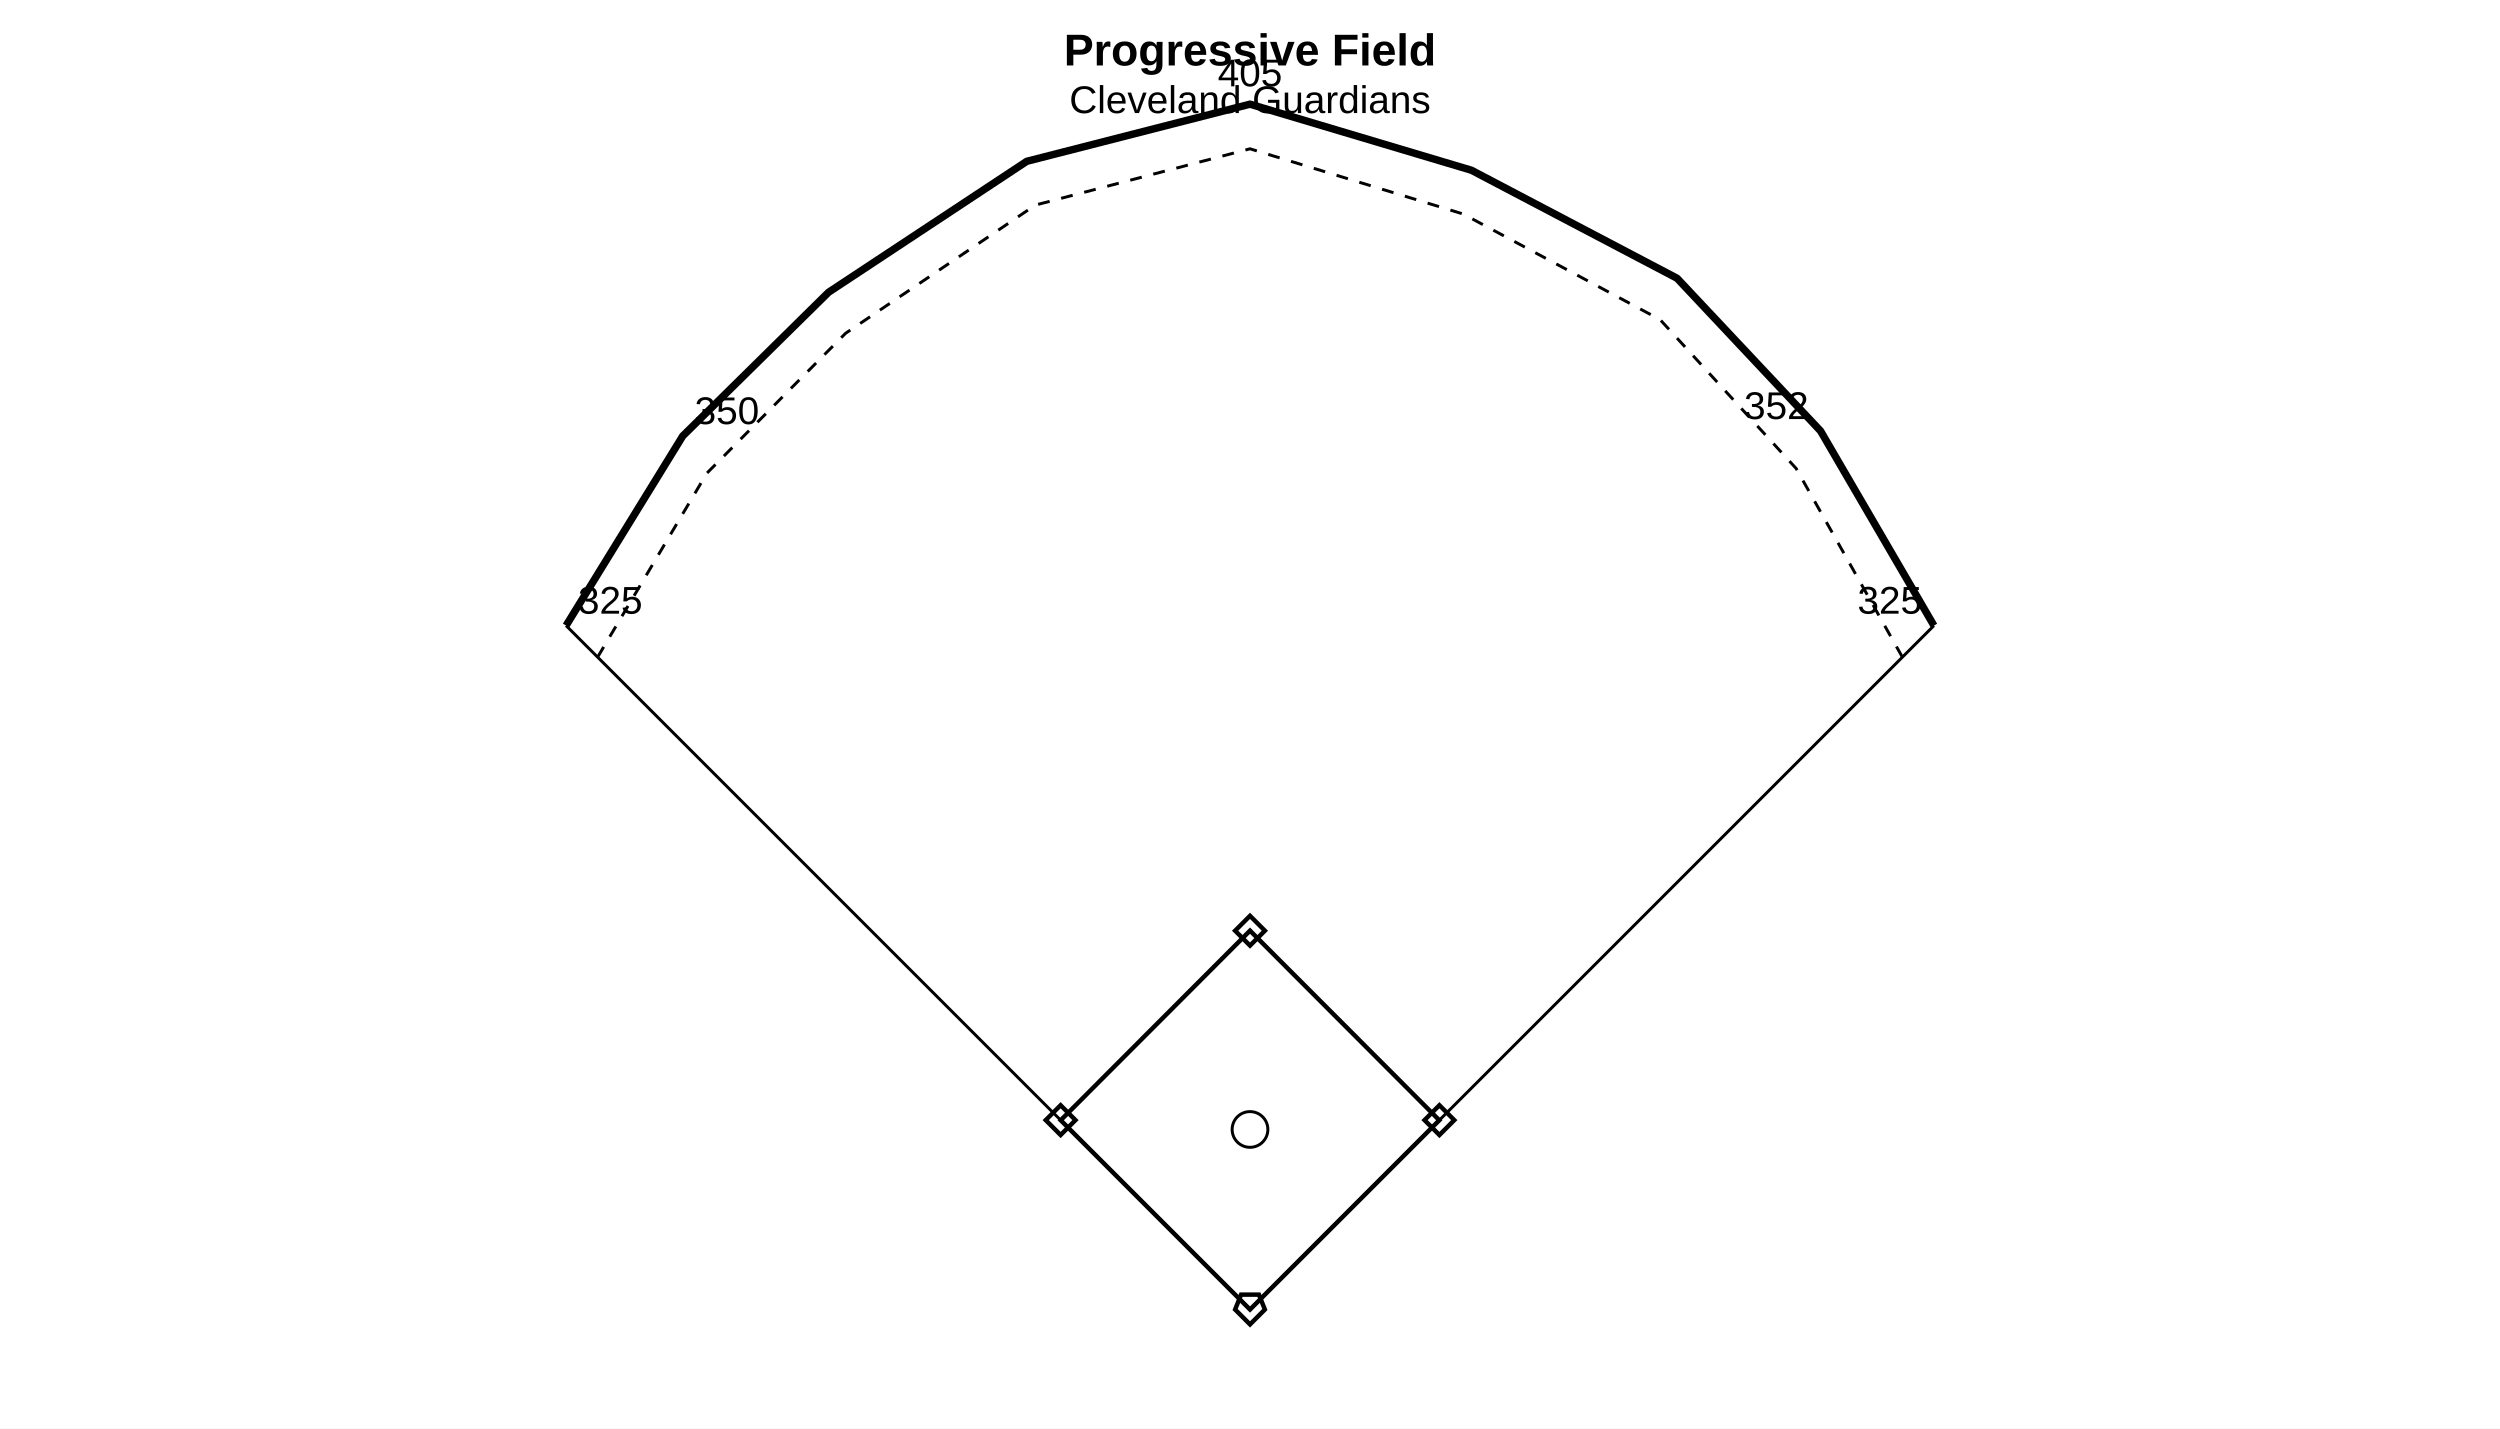
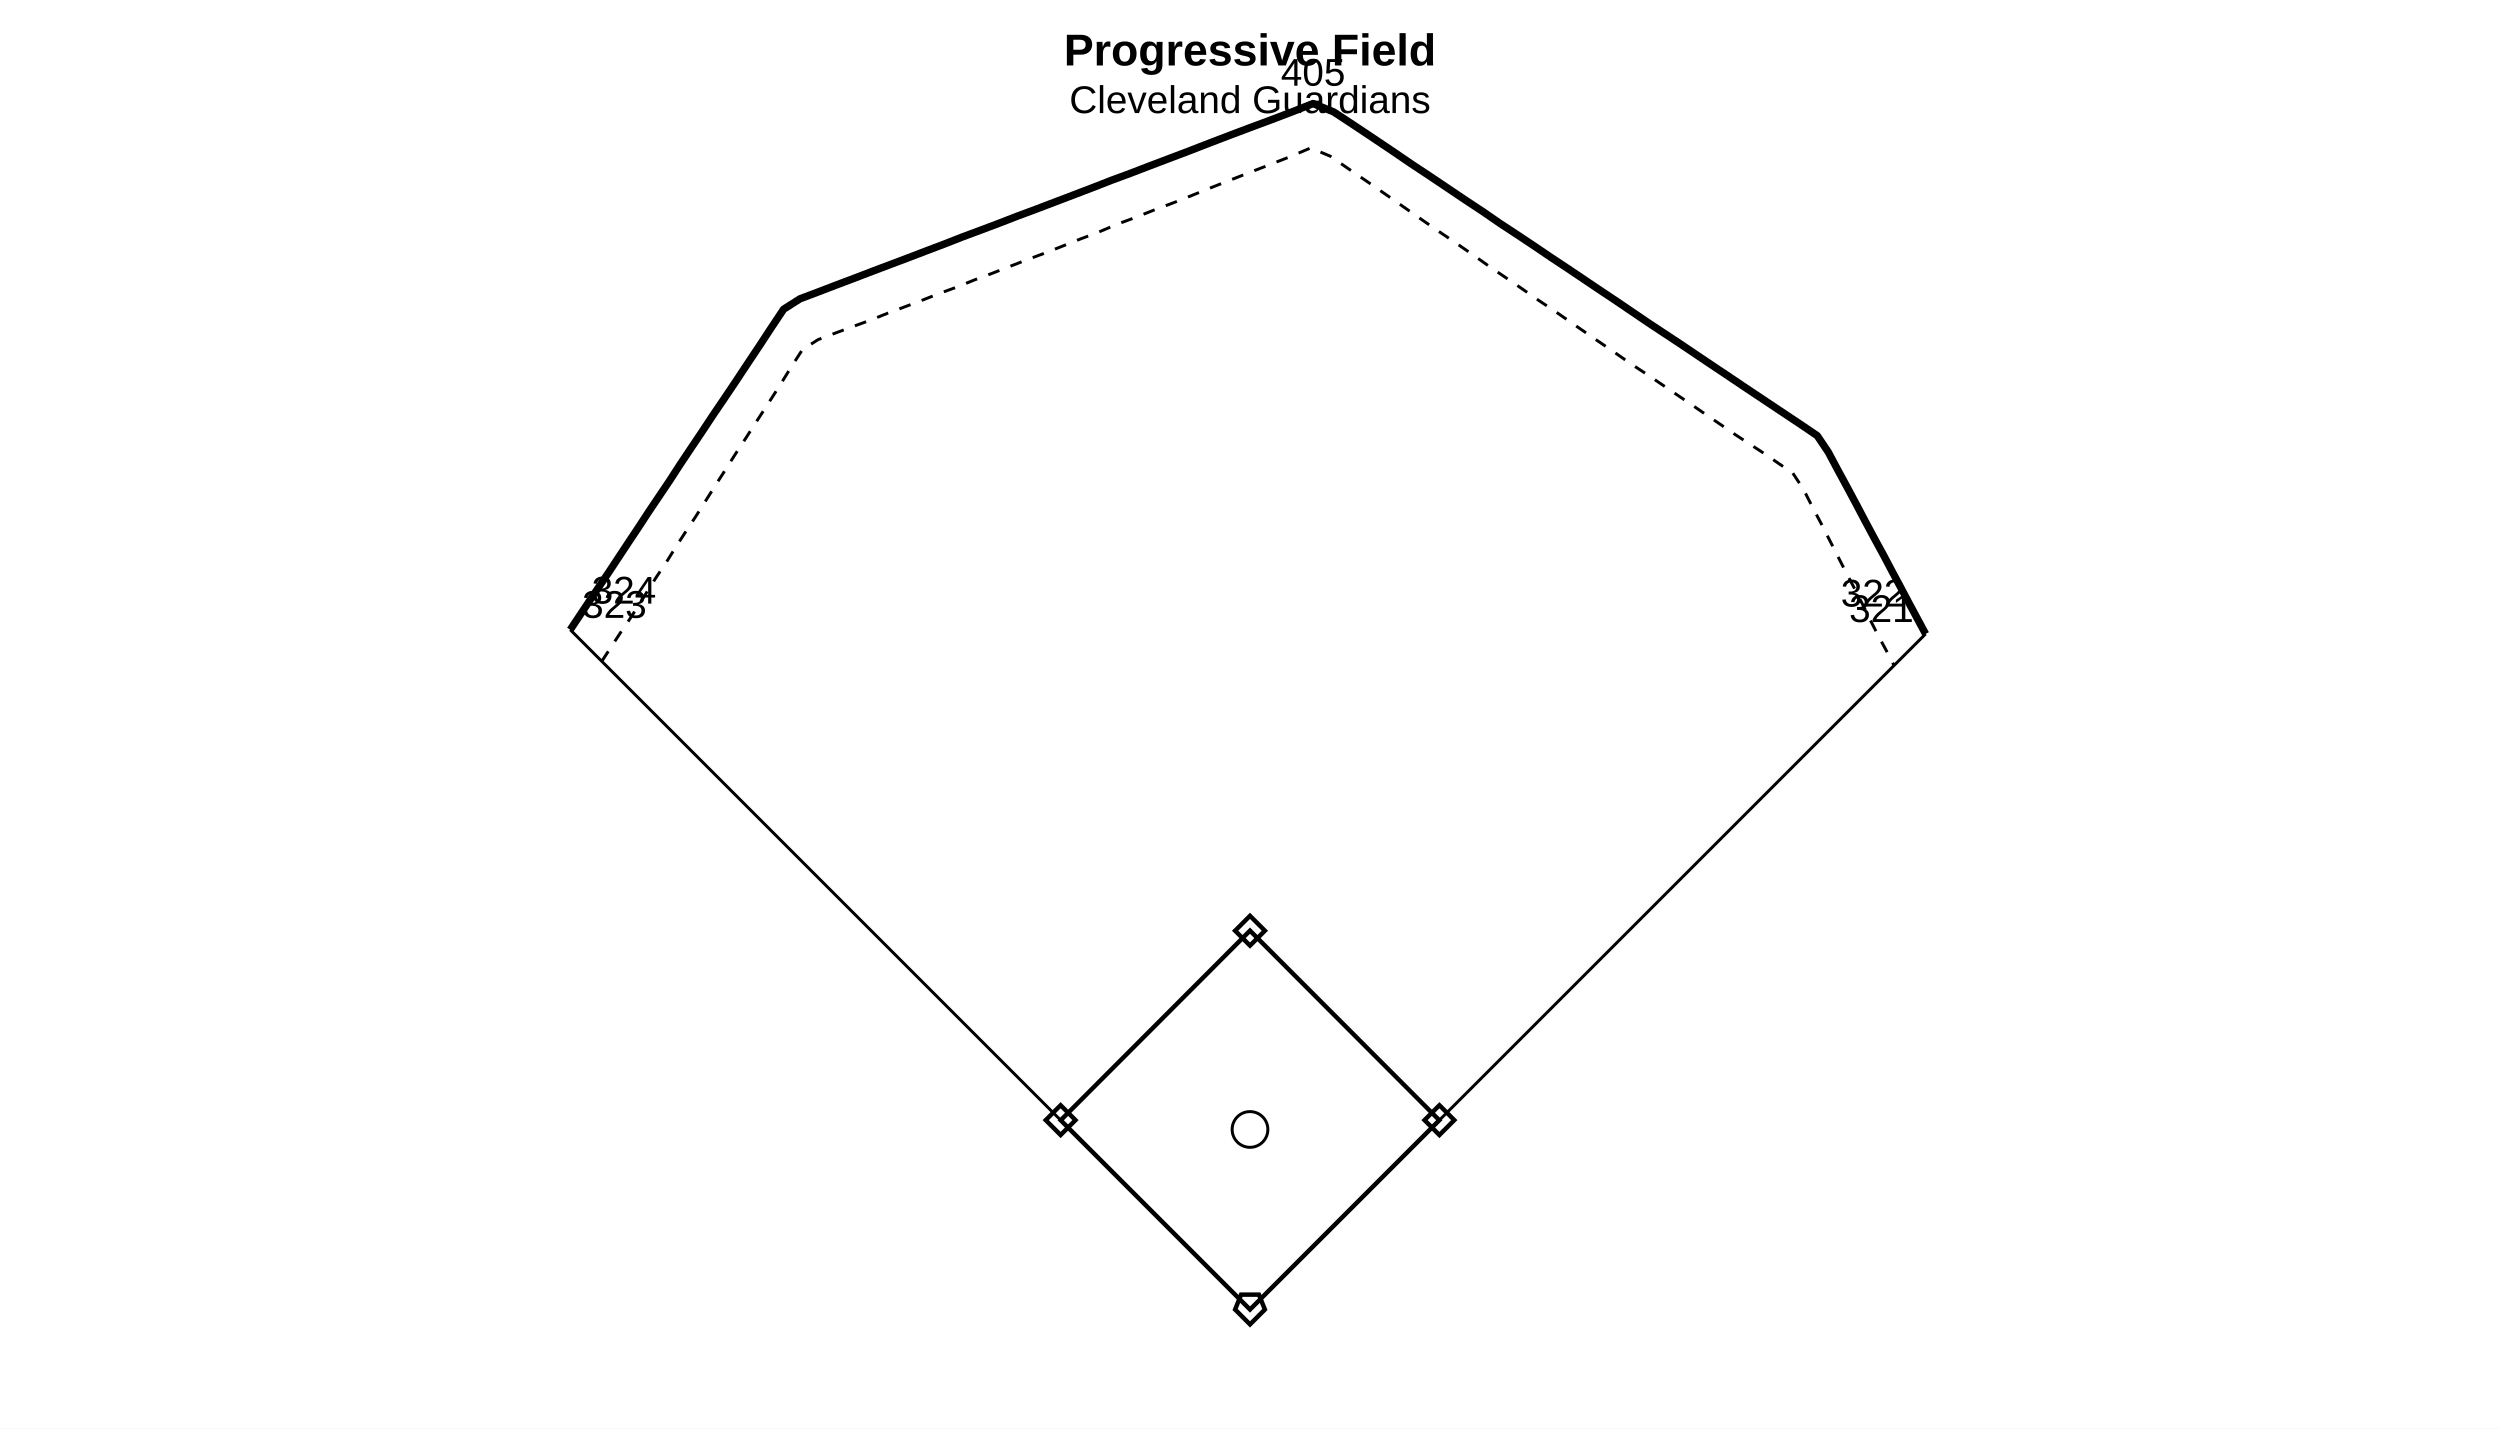
<svg xmlns="http://www.w3.org/2000/svg" width="840" height="480" viewBox="0 0 840 480">
  <rect x="0" y="0" width="840" height="480" fill="white" />
-   <line x1="420.0" y1="440.0" x2="190.2" y2="210.2" stroke="black" stroke-width="1" />
-   <line x1="420.0" y1="440.0" x2="649.8" y2="210.2" stroke="black" stroke-width="1" />
-   <polyline points="200.8,220.8 237.5,159.0 284.1,112.0 347.9,68.9 420.0,50.0 491.6,71.9 557.8,107.4 603.5,157.4 639.2,220.8" fill="none" stroke="black" stroke-width="1" stroke-dasharray="4 4" />
-   <polyline points="190.2,210.2 229.4,146.5 278.4,98.2 345.0,54.2 420.0,35.0 494.4,57.2 563.5,93.5 611.7,144.8 649.8,210.2" fill="none" stroke="black" stroke-width="2.5" stroke-linejoin="round" />
+   <line x1="420.0" y1="440.0" x2="191.6" y2="211.6" stroke="black" stroke-width="1" />
+   <line x1="420.0" y1="440.0" x2="647.0" y2="213.0" stroke="black" stroke-width="1" />
+   <polyline points="202.2,222.2 205.2,217.6 208.2,213.0 211.4,208.3 214.5,203.5 217.5,198.7 220.6,193.8 223.9,188.9 227.0,183.9 230.3,178.8 233.6,173.8 236.9,168.6 240.3,163.2 243.7,157.9 247.2,152.4 250.8,146.9 254.4,141.3 258.1,135.6 261.9,129.7 265.6,123.7 269.6,117.5 274.9,114.1 280.7,111.9 286.6,109.7 292.4,107.6 298.1,105.3 304.0,103.1 309.8,100.9 315.6,98.6 321.4,96.5 327.3,94.1 333.2,91.9 339.1,89.6 345.0,87.3 350.9,85.1 357.0,82.7 363.0,80.3 369.1,78.0 375.2,75.4 381.4,73.1 387.7,70.6 394.1,68.2 400.4,65.7 406.8,63.1 413.4,60.5 420.0,57.9 426.7,55.3 433.6,52.6 440.4,49.7 447.0,52.5 453.5,57.0 459.8,61.3 466.0,65.6 472.0,69.8 478.0,74.0 483.8,78.0 489.7,82.0 495.3,85.9 500.8,89.8 506.4,93.6 511.8,97.3 517.1,101.0 522.5,104.6 527.8,108.3 533.0,111.9 538.1,115.4 543.2,118.9 548.2,122.4 553.4,125.8 558.4,129.2 563.4,132.6 568.4,136.0 573.2,139.3 578.2,142.7 583.0,146.0 587.9,149.2 592.8,152.4 597.6,155.7 602.4,159.0 605.9,164.3 608.9,170.2 611.9,175.9 614.8,181.6 617.6,187.1 620.4,192.6 623.2,197.9 625.9,203.2 628.5,208.5 631.1,213.6 633.8,218.6 636.4,223.6" fill="none" stroke="black" stroke-width="1" stroke-dasharray="4 4" />
+   <polyline points="191.6,211.6 194.8,206.8 198.0,202.0 201.3,197.1 204.6,192.2 207.9,187.2 211.2,182.2 214.6,177.1 218.0,171.9 221.5,166.7 225.0,161.5 228.5,156.1 232.1,150.7 235.8,145.2 239.5,139.6 243.3,134.0 247.2,128.2 251.1,122.3 255.1,116.3 259.1,110.2 263.3,103.9 268.8,100.4 274.9,98.1 280.9,95.8 287.0,93.5 293.0,91.2 299.1,88.9 305.2,86.6 311.2,84.3 317.3,82.0 323.4,79.6 329.6,77.3 335.7,75.0 341.9,72.6 348.1,70.3 354.4,67.9 360.7,65.5 367.0,63.1 373.4,60.6 379.9,58.2 386.4,55.7 393.0,53.2 399.6,50.7 406.3,48.1 413.1,45.5 420.0,42.9 427.0,40.3 434.1,37.6 441.2,34.8 448.1,37.6 454.8,42.0 461.4,46.4 467.8,50.7 474.1,55.0 480.3,59.1 486.4,63.2 492.5,67.3 498.4,71.2 504.2,75.2 510.0,79.0 515.7,82.8 521.3,86.6 526.9,90.3 532.4,94.0 537.9,97.7 543.3,101.3 548.6,104.9 553.9,108.5 559.2,112.0 564.5,115.5 569.7,119.0 574.9,122.5 580.0,125.9 585.2,129.4 590.3,132.8 595.4,136.2 600.5,139.6 605.6,143.0 610.6,146.4 614.3,151.9 617.5,157.9 620.7,163.8 623.8,169.6 626.8,175.3 629.8,180.9 632.8,186.4 635.7,191.9 638.6,197.3 641.4,202.6 644.2,207.8 647.0,213.0" fill="none" stroke="black" stroke-width="2.5" stroke-linejoin="round" />
  <polyline points="352.8,507.2 354.5,508.8 356.2,510.4 357.9,511.9 359.7,513.4 361.6,514.9 363.4,516.3 365.3,517.7 367.2,519.0 369.2,520.3 371.2,521.5 373.2,522.7 375.2,523.8 377.3,524.9 379.4,525.9 381.5,526.8 383.6,527.8 385.8,528.6 388.0,529.4 390.2,530.2 392.4,530.9 394.7,531.6 396.9,532.2 399.2,532.7 401.5,533.2 403.8,533.6 406.1,534.0 408.4,534.3 410.7,534.5 413.0,534.7 415.3,534.9 417.7,535.0 420.0,535.0 422.3,535.0 424.7,534.9 427.0,534.7 429.3,534.5 431.6,534.3 433.9,534.0 436.2,533.6 438.5,533.2 440.8,532.7 443.1,532.2 445.3,531.6 447.6,530.9 449.8,530.2 452.0,529.4 454.2,528.6 456.4,527.8 458.5,526.8 460.6,525.9 462.7,524.9 464.8,523.8 466.8,522.7 468.8,521.5 470.8,520.3 472.8,519.0 474.7,517.7 476.6,516.3 478.4,514.9 480.3,513.4 482.1,511.9 483.8,510.4 485.5,508.8 487.2,507.2" fill="none" stroke="black" stroke-width="1" />
  <polygon points="483.6,376.4 420.0,312.7 356.4,376.4 420.0,440.0" fill="none" stroke="black" stroke-width="1.5" />
  <polygon points="483.64,371.36 488.64,376.36 483.64,381.36 478.64,376.36" fill="none" stroke="black" stroke-width="1.5" />
  <polygon points="420,307.72 425,312.72 420,317.72 415,312.72" fill="none" stroke="black" stroke-width="1.5" />
  <polygon points="356.36,371.36 361.36,376.36 356.36,381.36 351.36,376.36" fill="none" stroke="black" stroke-width="1.5" />
  <polygon points="420,445 415,440 417,435 423,435 425,440" fill="none" stroke="black" stroke-width="1.5" />
  <circle cx="420.0" cy="379.5" r="6" fill="none" stroke="black" stroke-width="1" />
-   <text x="194.2" y="206.2" font-family="Arial,Helvetica,sans-serif" font-size="13" text-anchor="start" fill="black">325</text>
-   <text x="233.4" y="142.5" font-family="Arial,Helvetica,sans-serif" font-size="13" text-anchor="start" fill="black">350</text>
-   <text x="420.0" y="29.0" font-family="Arial,Helvetica,sans-serif" font-size="13" text-anchor="middle" fill="black">405</text>
-   <text x="607.7" y="140.8" font-family="Arial,Helvetica,sans-serif" font-size="13" text-anchor="end" fill="black">352</text>
-   <text x="645.8" y="206.2" font-family="Arial,Helvetica,sans-serif" font-size="13" text-anchor="end" fill="black">325</text>
+   <text x="195.6" y="207.6" font-family="Arial,Helvetica,sans-serif" font-size="13" text-anchor="start" fill="black">323</text>
+   <text x="198.8" y="202.8" font-family="Arial,Helvetica,sans-serif" font-size="13" text-anchor="start" fill="black">324</text>
+   <text x="441.2" y="28.8" font-family="Arial,Helvetica,sans-serif" font-size="13" text-anchor="middle" fill="black">405</text>
+   <text x="640.2" y="203.8" font-family="Arial,Helvetica,sans-serif" font-size="13" text-anchor="end" fill="black">322</text>
+   <text x="643.0" y="209.0" font-family="Arial,Helvetica,sans-serif" font-size="13" text-anchor="end" fill="black">321</text>
  <text x="420.0" y="22" font-family="Arial,Helvetica,sans-serif" font-size="15" font-weight="bold" text-anchor="middle" fill="black">Progressive Field</text>
  <text x="420.0" y="38" font-family="Arial,Helvetica,sans-serif" font-size="13" text-anchor="middle" fill="black">Cleveland Guardians</text>
</svg>
